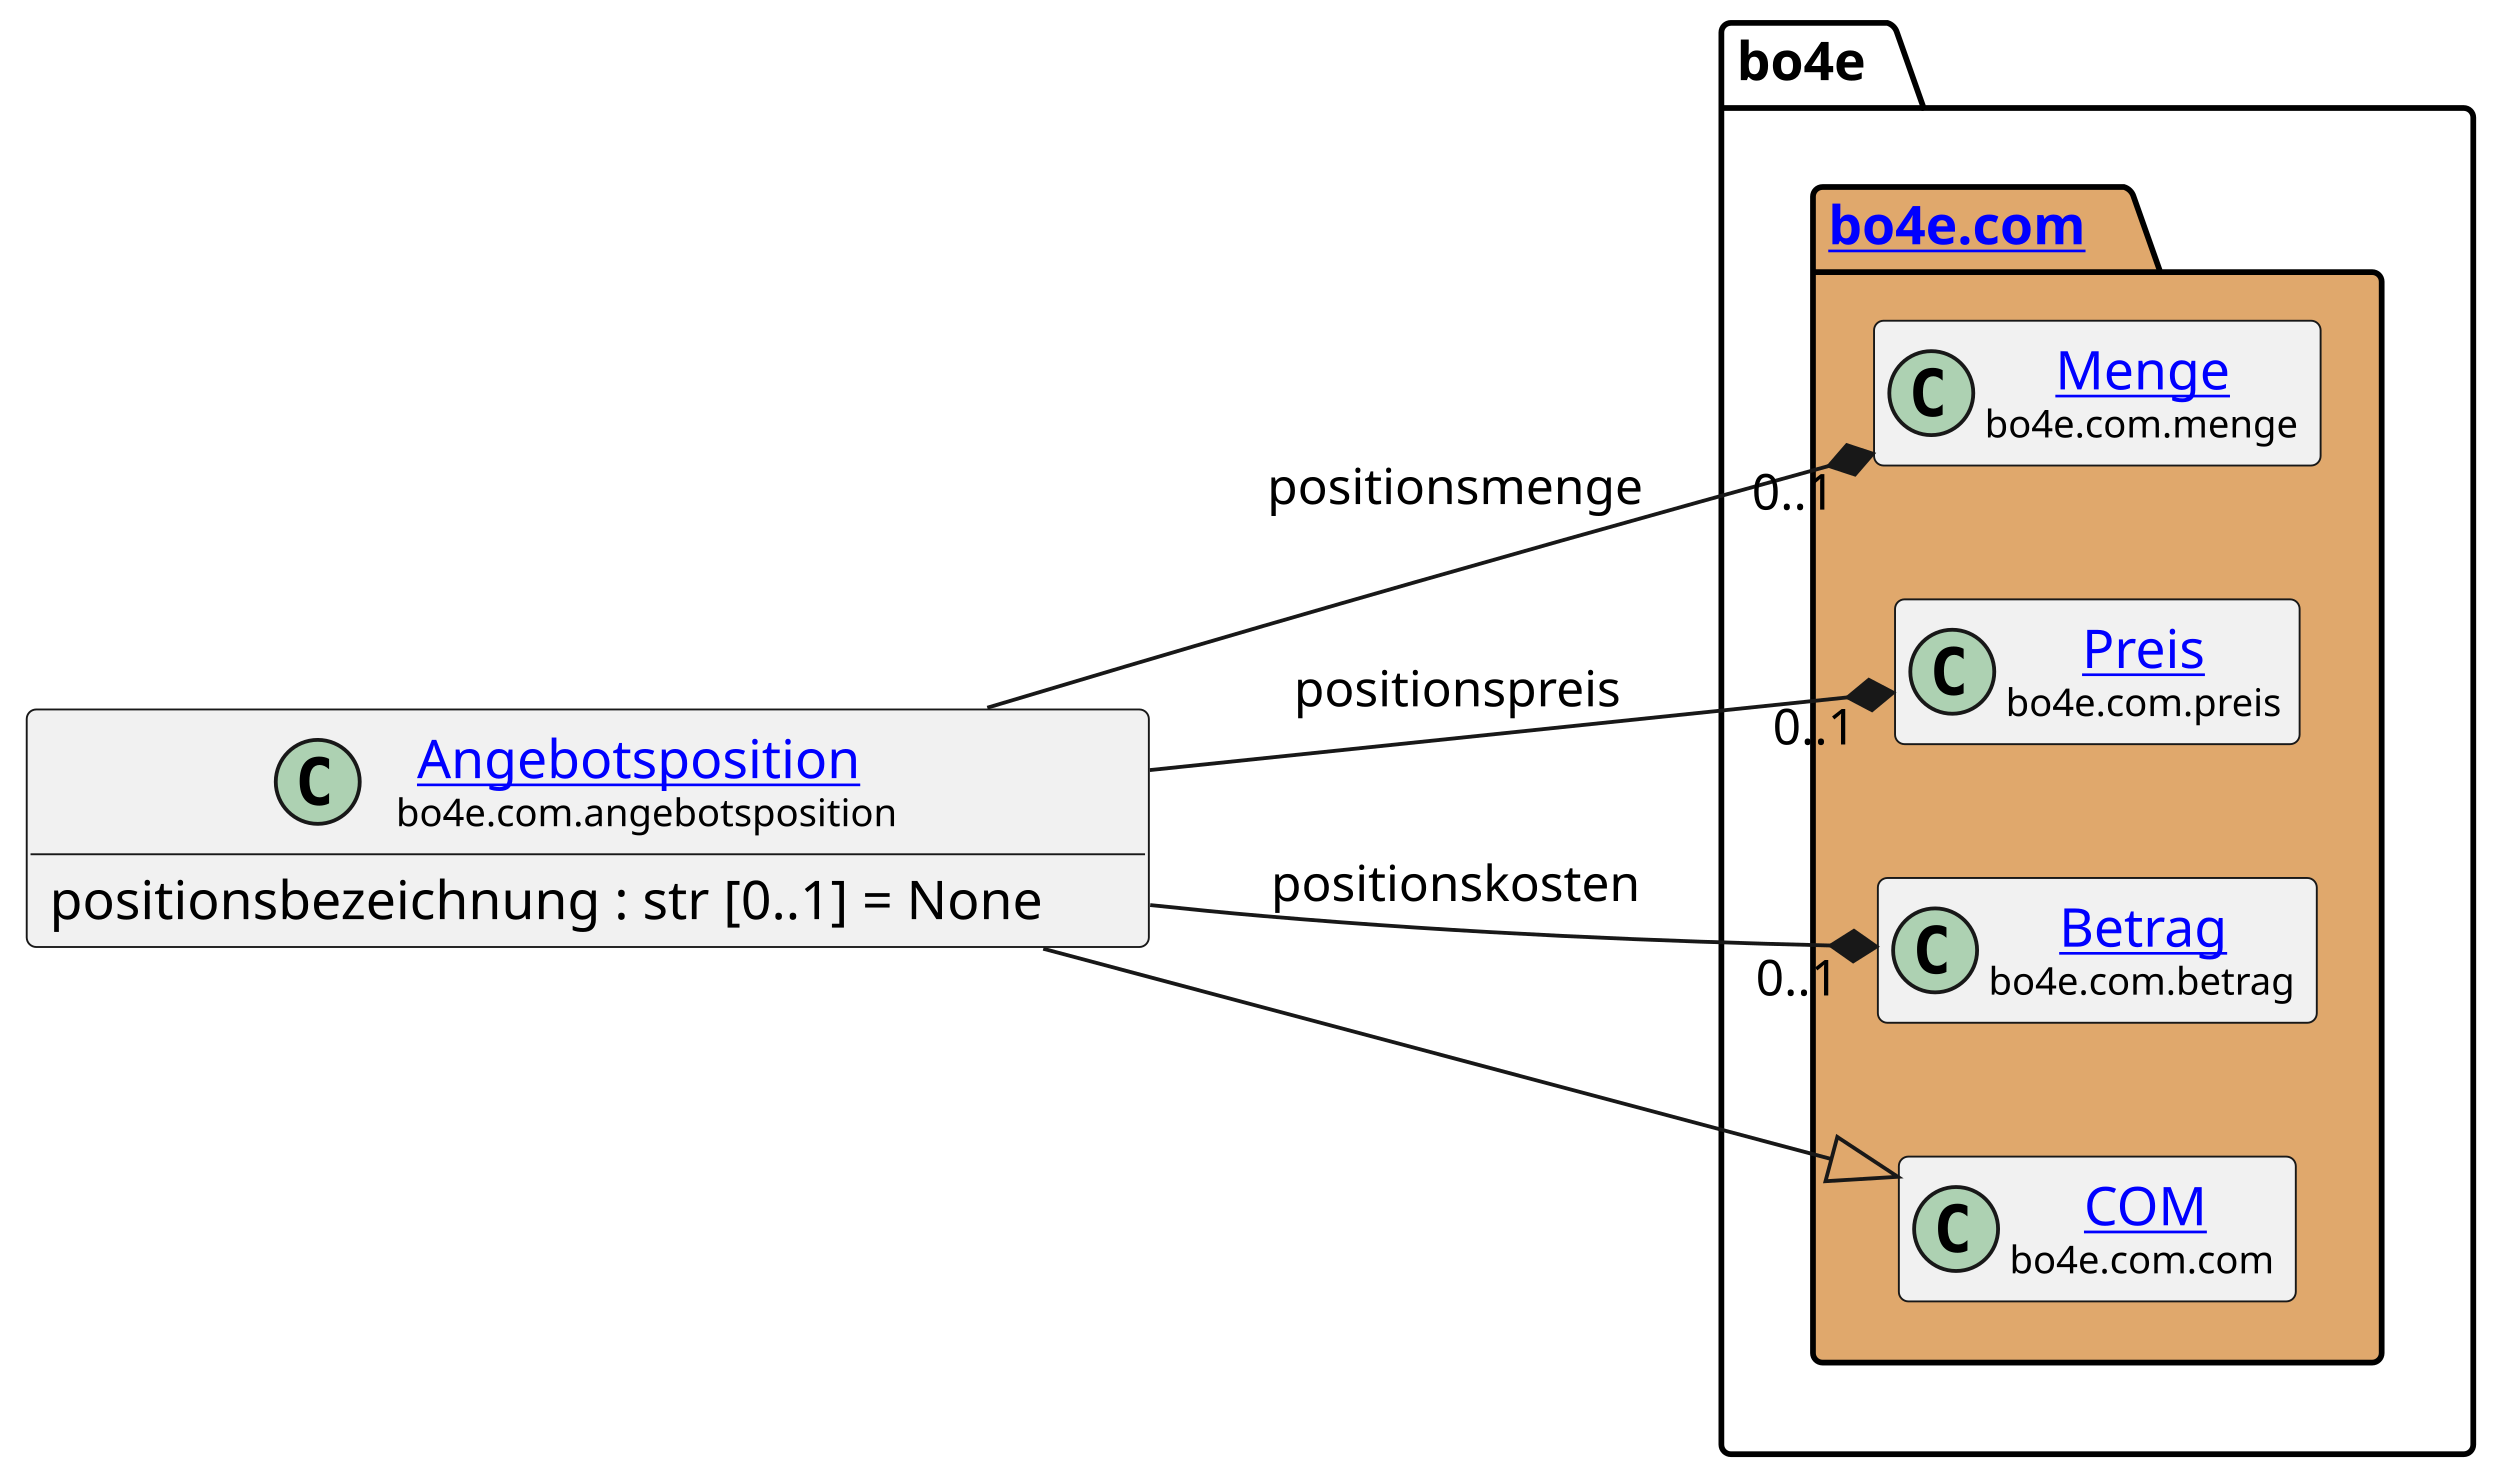
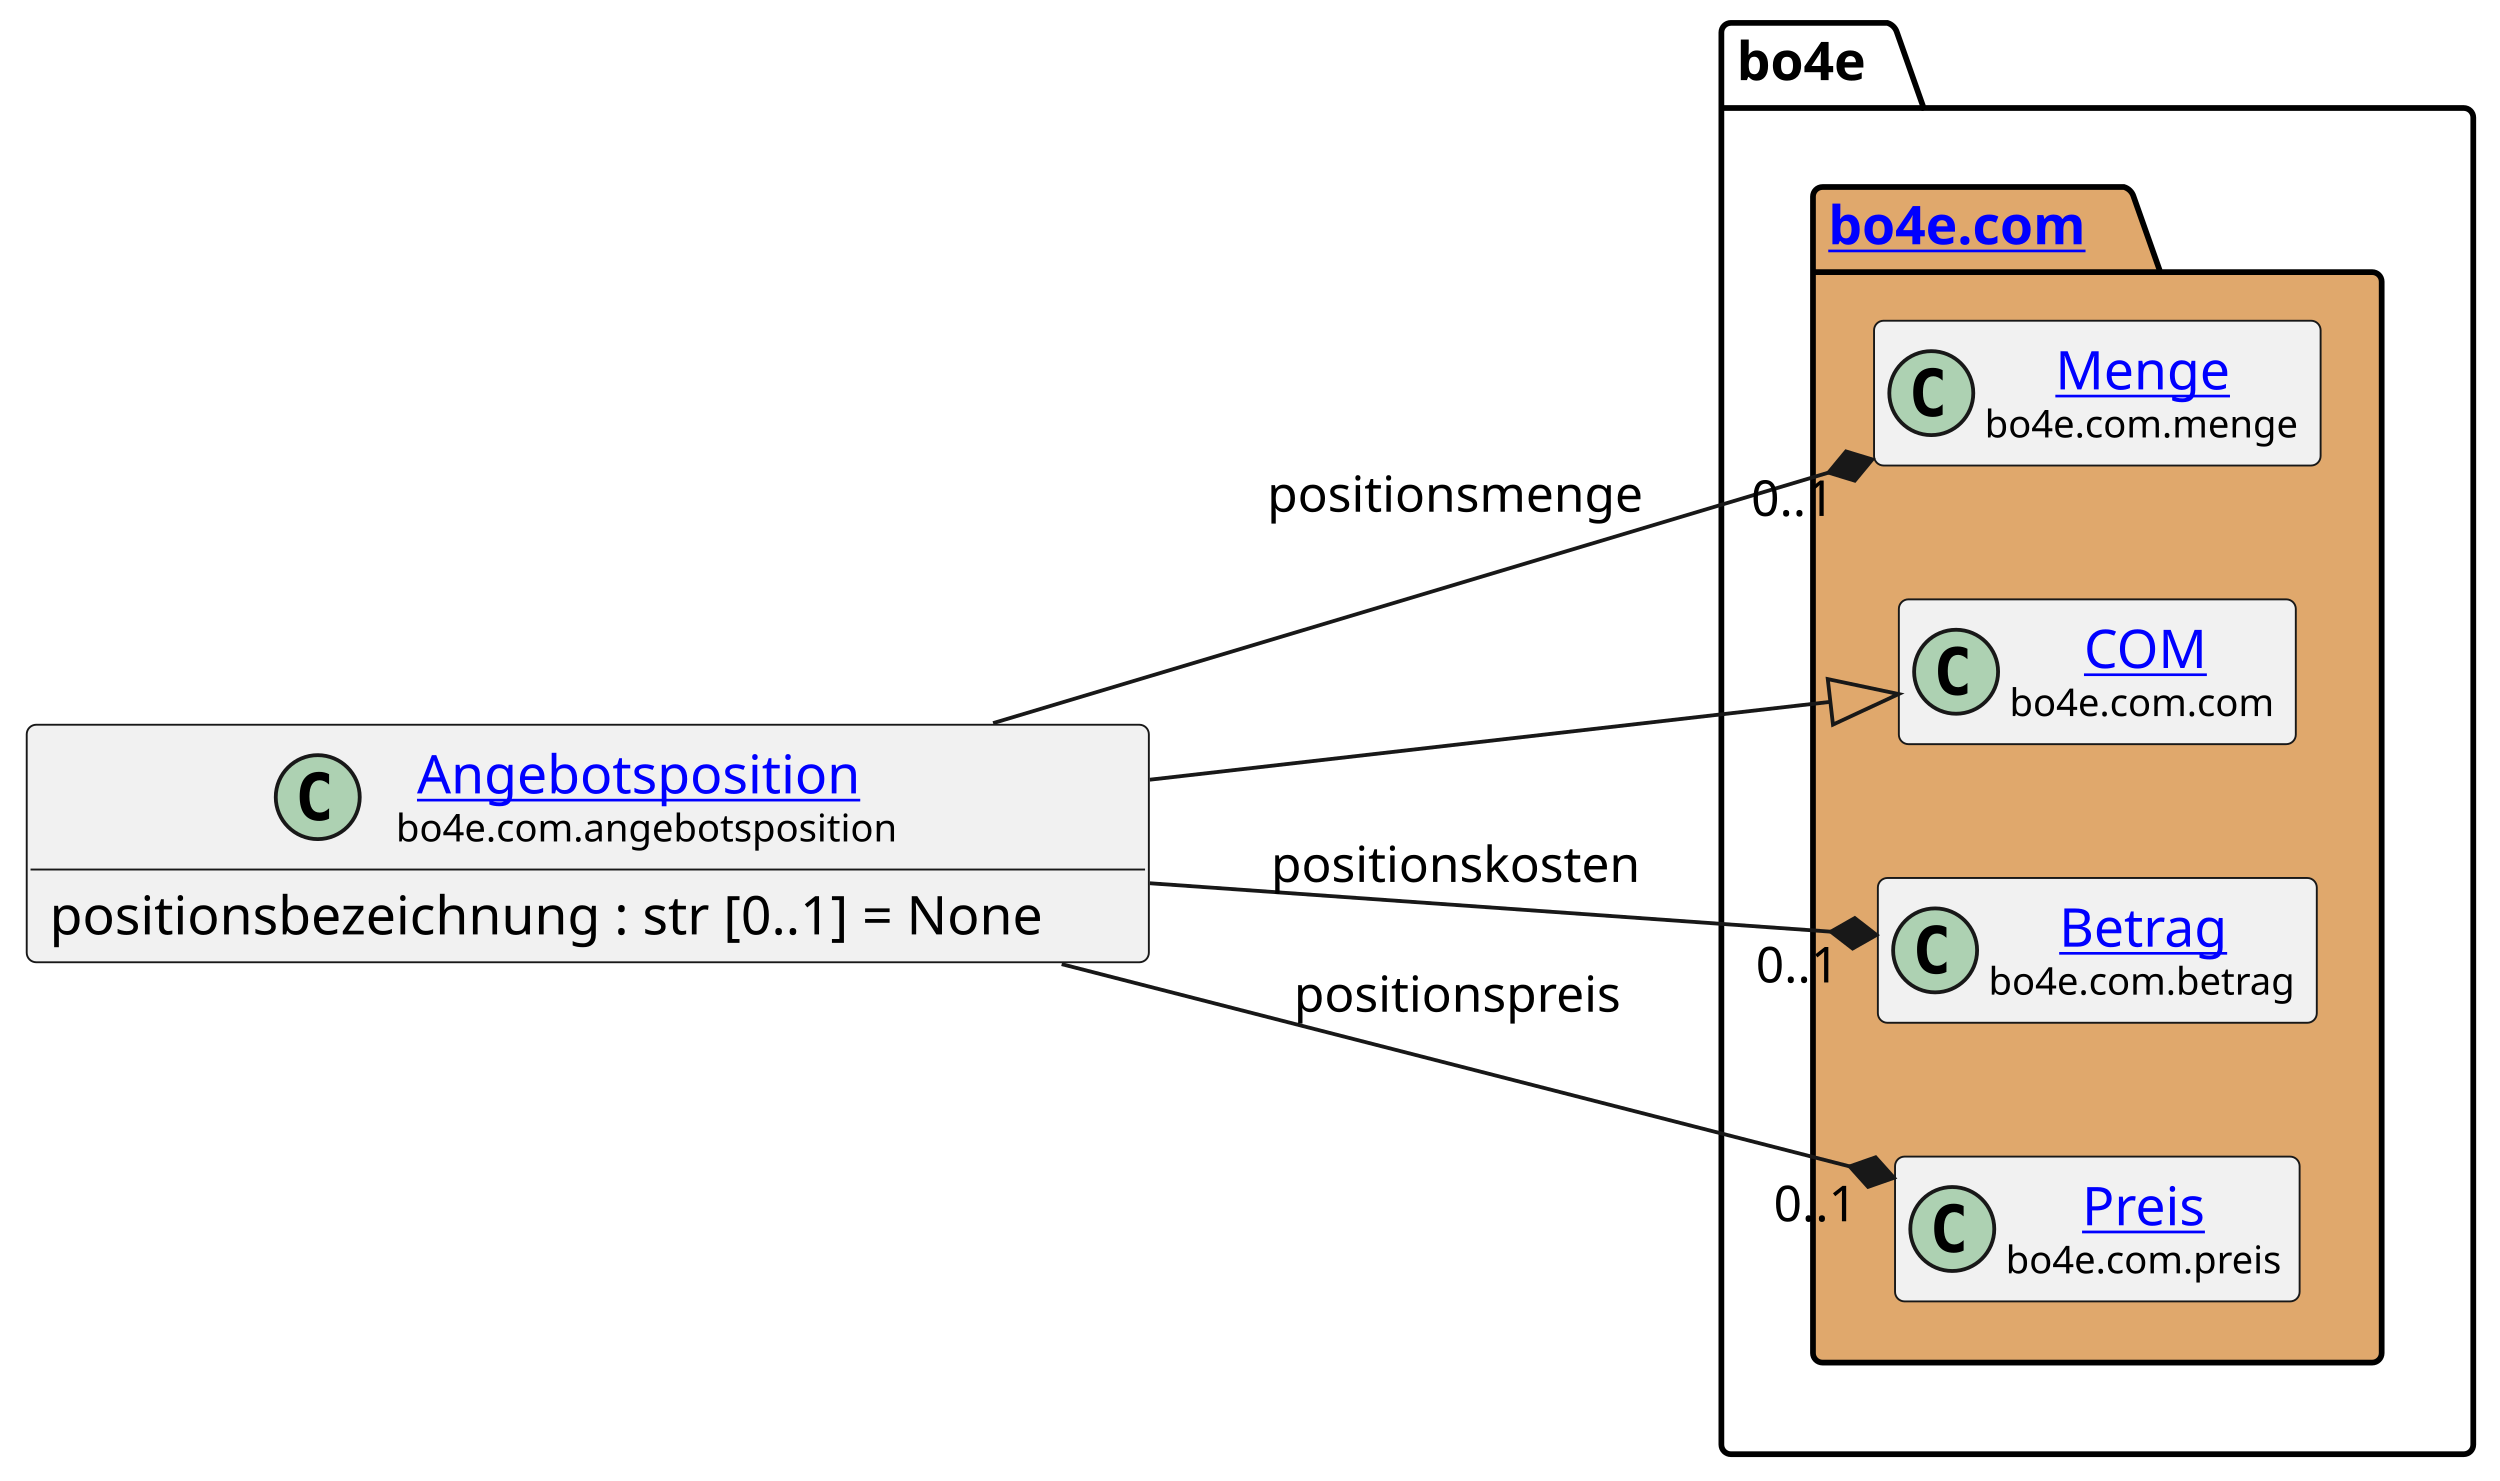
<svg xmlns="http://www.w3.org/2000/svg" xmlns:xlink="http://www.w3.org/1999/xlink" contentStyleType="text/css" height="388px" preserveAspectRatio="none" style="width:655px;height:388px;background:#FFFFFF;" version="1.1" viewBox="0 0 655 388" width="655px" zoomAndPan="magnify">
  <defs />
  <g>
    <g id="cluster_bo4e">
      <path d="M453.5,6 L494.5,6 A3.75,3.75 0 0 1 497,8.5 L504,28.297 L645.5,28.297 A2.5,2.5 0 0 1 648,30.797 L648,378.5 A2.5,2.5 0 0 1 645.5,381 L453.5,381 A2.5,2.5 0 0 1 451,378.5 L451,8.5 A2.5,2.5 0 0 1 453.5,6 " fill="none" style="stroke:#000000;stroke-width:1.5;" />
      <line style="stroke:#000000;stroke-width:1.5;" x1="451" x2="504" y1="28.297" y2="28.297" />
      <text fill="#000000" font-family="sans-serif" font-size="14" font-weight="bold" lengthAdjust="spacing" textLength="40" x="455" y="20.995">bo4e</text>
    </g>
    <g id="cluster_com">
      <path d="M477.5,49 L556.5,49 A3.75,3.75 0 0 1 559,51.5 L566,71.297 L621.5,71.297 A2.5,2.5 0 0 1 624,73.797 L624,354.5 A2.5,2.5 0 0 1 621.5,357 L477.5,357 A2.5,2.5 0 0 1 475,354.5 L475,51.5 A2.5,2.5 0 0 1 477.5,49 " fill="#E0A86C" style="stroke:#000000;stroke-width:1.5;" />
      <line style="stroke:#000000;stroke-width:1.5;" x1="475" x2="566" y1="71.297" y2="71.297" />
      <a href="https://bo4e.github.io/BO4E-python/latest/api/bo4e.com.html" target="_top" title="https://bo4e.github.io/BO4E-python/latest/api/bo4e.com.html" xlink:actuate="onRequest" xlink:href="https://bo4e.github.io/BO4E-python/latest/api/bo4e.com.html" xlink:show="new" xlink:title="https://bo4e.github.io/BO4E-python/latest/api/bo4e.com.html" xlink:type="simple">
        <text fill="#0000FF" font-family="sans-serif" font-size="14" font-weight="bold" lengthAdjust="spacing" text-decoration="underline" textLength="78" x="479" y="63.995">bo4e.com</text>
      </a>
    </g>
    <g id="elem_Menge">
      <rect codeLine="8" fill="#F1F1F1" height="37.938" id="Menge" rx="2.5" ry="2.5" style="stroke:#181818;stroke-width:0.5;" width="117" x="491" y="84.03" />
      <ellipse cx="506" cy="102.999" fill="#ADD1B2" rx="11" ry="11" style="stroke:#181818;stroke-width:1.0;" />
      <path d="M508.969,108.639 Q508.391,108.936 507.75,109.077 Q507.109,109.233 506.406,109.233 Q503.906,109.233 502.578,107.593 Q501.266,105.936 501.266,102.811 Q501.266,99.686 502.578,98.03 Q503.906,96.374 506.406,96.374 Q507.109,96.374 507.75,96.53 Q508.406,96.686 508.969,96.983 L508.969,99.702 Q508.344,99.124 507.75,98.858 Q507.156,98.577 506.531,98.577 Q505.188,98.577 504.5,99.655 Q503.812,100.718 503.812,102.811 Q503.812,104.905 504.5,105.983 Q505.188,107.046 506.531,107.046 Q507.156,107.046 507.75,106.78 Q508.344,106.499 508.969,105.921 L508.969,108.639 Z " fill="#000000" />
      <a href="https://bo4e.github.io/BO4E-python/latest/api/bo4e.com.html#bo4e.com.menge.Menge" target="_top" title="https://bo4e.github.io/BO4E-python/latest/api/bo4e.com.html#bo4e.com.menge.Menge" xlink:actuate="onRequest" xlink:href="https://bo4e.github.io/BO4E-python/latest/api/bo4e.com.html#bo4e.com.menge.Menge" xlink:show="new" xlink:title="https://bo4e.github.io/BO4E-python/latest/api/bo4e.com.html#bo4e.com.menge.Menge" xlink:type="simple">
        <text fill="#0000FF" font-family="sans-serif" font-size="14" lengthAdjust="spacing" text-decoration="underline" textLength="48" x="538.5" y="102.025">Menge</text>
      </a>
      <text fill="#000000" font-family="sans-serif" font-size="10" lengthAdjust="spacing" textLength="85" x="520" y="114.609">bo4e.com.menge</text>
    </g>
-     <g id="elem_Preis">
-       <rect codeLine="9" fill="#F1F1F1" height="37.938" id="Preis" rx="2.5" ry="2.5" style="stroke:#181818;stroke-width:0.5;" width="106" x="496.5" y="157.03" />
-       <ellipse cx="511.5" cy="175.999" fill="#ADD1B2" rx="11" ry="11" style="stroke:#181818;stroke-width:1.0;" />
-       <path d="M514.469,181.639 Q513.891,181.936 513.25,182.077 Q512.609,182.233 511.906,182.233 Q509.406,182.233 508.078,180.593 Q506.766,178.936 506.766,175.811 Q506.766,172.686 508.078,171.03 Q509.406,169.374 511.906,169.374 Q512.609,169.374 513.25,169.53 Q513.906,169.686 514.469,169.983 L514.469,172.702 Q513.844,172.124 513.25,171.858 Q512.656,171.577 512.031,171.577 Q510.688,171.577 510,172.655 Q509.312,173.718 509.312,175.811 Q509.312,177.905 510,178.983 Q510.688,180.046 512.031,180.046 Q512.656,180.046 513.25,179.78 Q513.844,179.499 514.469,178.921 L514.469,181.639 Z " fill="#000000" />
-       <a href="https://bo4e.github.io/BO4E-python/latest/api/bo4e.com.html#bo4e.com.preis.Preis" target="_top" title="https://bo4e.github.io/BO4E-python/latest/api/bo4e.com.html#bo4e.com.preis.Preis" xlink:actuate="onRequest" xlink:href="https://bo4e.github.io/BO4E-python/latest/api/bo4e.com.html#bo4e.com.preis.Preis" xlink:show="new" xlink:title="https://bo4e.github.io/BO4E-python/latest/api/bo4e.com.html#bo4e.com.preis.Preis" xlink:type="simple">
-         <text fill="#0000FF" font-family="sans-serif" font-size="14" lengthAdjust="spacing" text-decoration="underline" textLength="34" x="545.5" y="175.025">Preis</text>
+     <g id="elem_COM">
+       <rect codeLine="9" fill="#F1F1F1" height="37.938" id="COM" rx="2.5" ry="2.5" style="stroke:#181818;stroke-width:0.5;" width="104" x="497.5" y="157.03" />
+       <ellipse cx="512.5" cy="175.999" fill="#ADD1B2" rx="11" ry="11" style="stroke:#181818;stroke-width:1.0;" />
+       <path d="M515.469,181.639 Q514.891,181.936 514.25,182.077 Q513.609,182.233 512.906,182.233 Q510.406,182.233 509.078,180.593 Q507.766,178.936 507.766,175.811 Q507.766,172.686 509.078,171.03 Q510.406,169.374 512.906,169.374 Q513.609,169.374 514.25,169.53 Q514.906,169.686 515.469,169.983 L515.469,172.702 Q514.844,172.124 514.25,171.858 Q513.656,171.577 513.031,171.577 Q511.688,171.577 511,172.655 Q510.312,173.718 510.312,175.811 Q510.312,177.905 511,178.983 Q511.688,180.046 513.031,180.046 Q513.656,180.046 514.25,179.78 Q514.844,179.499 515.469,178.921 L515.469,181.639 Z " fill="#000000" />
+       <a href="https://bo4e.github.io/BO4E-python/latest/api/bo4e.com.html#bo4e.com.com.COM" target="_top" title="https://bo4e.github.io/BO4E-python/latest/api/bo4e.com.html#bo4e.com.com.COM" xlink:actuate="onRequest" xlink:href="https://bo4e.github.io/BO4E-python/latest/api/bo4e.com.html#bo4e.com.com.COM" xlink:show="new" xlink:title="https://bo4e.github.io/BO4E-python/latest/api/bo4e.com.html#bo4e.com.com.COM" xlink:type="simple">
+         <text fill="#0000FF" font-family="sans-serif" font-size="14" lengthAdjust="spacing" text-decoration="underline" textLength="33" x="546" y="175.025">COM</text>
      </a>
-       <text fill="#000000" font-family="sans-serif" font-size="10" lengthAdjust="spacing" textLength="74" x="525.5" y="187.609">bo4e.com.preis</text>
+       <text fill="#000000" font-family="sans-serif" font-size="10" lengthAdjust="spacing" textLength="72" x="526.5" y="187.609">bo4e.com.com</text>
    </g>
    <g id="elem_Betrag">
      <rect codeLine="10" fill="#F1F1F1" height="37.938" id="Betrag" rx="2.5" ry="2.5" style="stroke:#181818;stroke-width:0.5;" width="115" x="492" y="230.03" />
      <ellipse cx="507" cy="248.999" fill="#ADD1B2" rx="11" ry="11" style="stroke:#181818;stroke-width:1.0;" />
      <path d="M509.969,254.639 Q509.391,254.936 508.75,255.077 Q508.109,255.233 507.406,255.233 Q504.906,255.233 503.578,253.593 Q502.266,251.936 502.266,248.811 Q502.266,245.686 503.578,244.03 Q504.906,242.374 507.406,242.374 Q508.109,242.374 508.75,242.53 Q509.406,242.686 509.969,242.983 L509.969,245.702 Q509.344,245.124 508.75,244.858 Q508.156,244.577 507.531,244.577 Q506.188,244.577 505.5,245.655 Q504.812,246.718 504.812,248.811 Q504.812,250.905 505.5,251.983 Q506.188,253.046 507.531,253.046 Q508.156,253.046 508.75,252.78 Q509.344,252.499 509.969,251.921 L509.969,254.639 Z " fill="#000000" />
      <a href="https://bo4e.github.io/BO4E-python/latest/api/bo4e.com.html#bo4e.com.betrag.Betrag" target="_top" title="https://bo4e.github.io/BO4E-python/latest/api/bo4e.com.html#bo4e.com.betrag.Betrag" xlink:actuate="onRequest" xlink:href="https://bo4e.github.io/BO4E-python/latest/api/bo4e.com.html#bo4e.com.betrag.Betrag" xlink:show="new" xlink:title="https://bo4e.github.io/BO4E-python/latest/api/bo4e.com.html#bo4e.com.betrag.Betrag" xlink:type="simple">
        <text fill="#0000FF" font-family="sans-serif" font-size="14" lengthAdjust="spacing" text-decoration="underline" textLength="46" x="539.5" y="248.025">Betrag</text>
      </a>
      <text fill="#000000" font-family="sans-serif" font-size="10" lengthAdjust="spacing" textLength="83" x="521" y="260.609">bo4e.com.betrag</text>
    </g>
-     <g id="elem_COM">
-       <rect codeLine="11" fill="#F1F1F1" height="37.938" id="COM" rx="2.5" ry="2.5" style="stroke:#181818;stroke-width:0.5;" width="104" x="497.5" y="303.03" />
-       <ellipse cx="512.5" cy="321.999" fill="#ADD1B2" rx="11" ry="11" style="stroke:#181818;stroke-width:1.0;" />
-       <path d="M515.469,327.639 Q514.891,327.936 514.25,328.077 Q513.609,328.233 512.906,328.233 Q510.406,328.233 509.078,326.592 Q507.766,324.936 507.766,321.811 Q507.766,318.686 509.078,317.03 Q510.406,315.374 512.906,315.374 Q513.609,315.374 514.25,315.53 Q514.906,315.686 515.469,315.983 L515.469,318.702 Q514.844,318.124 514.25,317.858 Q513.656,317.577 513.031,317.577 Q511.688,317.577 511,318.655 Q510.312,319.717 510.312,321.811 Q510.312,323.905 511,324.983 Q511.688,326.046 513.031,326.046 Q513.656,326.046 514.25,325.78 Q514.844,325.499 515.469,324.921 L515.469,327.639 Z " fill="#000000" />
-       <a href="https://bo4e.github.io/BO4E-python/latest/api/bo4e.com.html#bo4e.com.com.COM" target="_top" title="https://bo4e.github.io/BO4E-python/latest/api/bo4e.com.html#bo4e.com.com.COM" xlink:actuate="onRequest" xlink:href="https://bo4e.github.io/BO4E-python/latest/api/bo4e.com.html#bo4e.com.com.COM" xlink:show="new" xlink:title="https://bo4e.github.io/BO4E-python/latest/api/bo4e.com.html#bo4e.com.com.COM" xlink:type="simple">
-         <text fill="#0000FF" font-family="sans-serif" font-size="14" lengthAdjust="spacing" text-decoration="underline" textLength="33" x="546" y="321.025">COM</text>
+     <g id="elem_Preis">
+       <rect codeLine="11" fill="#F1F1F1" height="37.938" id="Preis" rx="2.5" ry="2.5" style="stroke:#181818;stroke-width:0.5;" width="106" x="496.5" y="303.03" />
+       <ellipse cx="511.5" cy="321.999" fill="#ADD1B2" rx="11" ry="11" style="stroke:#181818;stroke-width:1.0;" />
+       <path d="M514.469,327.639 Q513.891,327.936 513.25,328.077 Q512.609,328.233 511.906,328.233 Q509.406,328.233 508.078,326.592 Q506.766,324.936 506.766,321.811 Q506.766,318.686 508.078,317.03 Q509.406,315.374 511.906,315.374 Q512.609,315.374 513.25,315.53 Q513.906,315.686 514.469,315.983 L514.469,318.702 Q513.844,318.124 513.25,317.858 Q512.656,317.577 512.031,317.577 Q510.688,317.577 510,318.655 Q509.312,319.717 509.312,321.811 Q509.312,323.905 510,324.983 Q510.688,326.046 512.031,326.046 Q512.656,326.046 513.25,325.78 Q513.844,325.499 514.469,324.921 L514.469,327.639 Z " fill="#000000" />
+       <a href="https://bo4e.github.io/BO4E-python/latest/api/bo4e.com.html#bo4e.com.preis.Preis" target="_top" title="https://bo4e.github.io/BO4E-python/latest/api/bo4e.com.html#bo4e.com.preis.Preis" xlink:actuate="onRequest" xlink:href="https://bo4e.github.io/BO4E-python/latest/api/bo4e.com.html#bo4e.com.preis.Preis" xlink:show="new" xlink:title="https://bo4e.github.io/BO4E-python/latest/api/bo4e.com.html#bo4e.com.preis.Preis" xlink:type="simple">
+         <text fill="#0000FF" font-family="sans-serif" font-size="14" lengthAdjust="spacing" text-decoration="underline" textLength="34" x="545.5" y="321.025">Preis</text>
      </a>
-       <text fill="#000000" font-family="sans-serif" font-size="10" lengthAdjust="spacing" textLength="72" x="526.5" y="333.609">bo4e.com.com</text>
+       <text fill="#000000" font-family="sans-serif" font-size="10" lengthAdjust="spacing" textLength="74" x="525.5" y="333.609">bo4e.com.preis</text>
    </g>
    <g id="elem_Angebotsposition">
-       <rect codeLine="3" fill="#F1F1F1" height="62.234" id="Angebotsposition" rx="2.5" ry="2.5" style="stroke:#181818;stroke-width:0.5;" width="294" x="7" y="185.88" />
-       <ellipse cx="83.25" cy="204.849" fill="#ADD1B2" rx="11" ry="11" style="stroke:#181818;stroke-width:1.0;" />
-       <path d="M86.219,210.489 Q85.641,210.786 85,210.927 Q84.359,211.083 83.656,211.083 Q81.156,211.083 79.828,209.442 Q78.516,207.786 78.516,204.661 Q78.516,201.536 79.828,199.88 Q81.156,198.224 83.656,198.224 Q84.359,198.224 85,198.38 Q85.656,198.536 86.219,198.833 L86.219,201.552 Q85.594,200.974 85,200.708 Q84.406,200.427 83.781,200.427 Q82.438,200.427 81.75,201.505 Q81.062,202.567 81.062,204.661 Q81.062,206.755 81.75,207.833 Q82.438,208.896 83.781,208.896 Q84.406,208.896 85,208.63 Q85.594,208.349 86.219,207.771 L86.219,210.489 Z " fill="#000000" />
+       <rect codeLine="3" fill="#F1F1F1" height="62.234" id="Angebotsposition" rx="2.5" ry="2.5" style="stroke:#181818;stroke-width:0.5;" width="294" x="7" y="189.88" />
+       <ellipse cx="83.25" cy="208.849" fill="#ADD1B2" rx="11" ry="11" style="stroke:#181818;stroke-width:1.0;" />
+       <path d="M86.219,214.489 Q85.641,214.786 85,214.927 Q84.359,215.083 83.656,215.083 Q81.156,215.083 79.828,213.442 Q78.516,211.786 78.516,208.661 Q78.516,205.536 79.828,203.88 Q81.156,202.224 83.656,202.224 Q84.359,202.224 85,202.38 Q85.656,202.536 86.219,202.833 L86.219,205.552 Q85.594,204.974 85,204.708 Q84.406,204.427 83.781,204.427 Q82.438,204.427 81.75,205.505 Q81.062,206.567 81.062,208.661 Q81.062,210.755 81.75,211.833 Q82.438,212.896 83.781,212.896 Q84.406,212.896 85,212.63 Q85.594,212.349 86.219,211.771 L86.219,214.489 Z " fill="#000000" />
      <a href="https://bo4e.github.io/BO4E-python/latest/api/bo4e.com.html#bo4e.com.angebotsposition.Angebotsposition" target="_top" title="https://bo4e.github.io/BO4E-python/latest/api/bo4e.com.html#bo4e.com.angebotsposition.Angebotsposition" xlink:actuate="onRequest" xlink:href="https://bo4e.github.io/BO4E-python/latest/api/bo4e.com.html#bo4e.com.angebotsposition.Angebotsposition" xlink:show="new" xlink:title="https://bo4e.github.io/BO4E-python/latest/api/bo4e.com.html#bo4e.com.angebotsposition.Angebotsposition" xlink:type="simple">
-         <text fill="#0000FF" font-family="sans-serif" font-size="14" lengthAdjust="spacing" text-decoration="underline" textLength="122" x="109.25" y="203.875">Angebotsposition</text>
+         <text fill="#0000FF" font-family="sans-serif" font-size="14" lengthAdjust="spacing" text-decoration="underline" textLength="122" x="109.25" y="207.875">Angebotsposition</text>
      </a>
-       <text fill="#000000" font-family="sans-serif" font-size="10" lengthAdjust="spacing" textLength="133" x="103.75" y="216.459">bo4e.com.angebotsposition</text>
-       <line style="stroke:#181818;stroke-width:0.5;" x1="8" x2="300" y1="223.817" y2="223.817" />
-       <text fill="#000000" font-family="sans-serif" font-size="14" lengthAdjust="spacing" textLength="282" x="13" y="240.813">positionsbezeichnung : str [0..1] = None</text>
+       <text fill="#000000" font-family="sans-serif" font-size="10" lengthAdjust="spacing" textLength="133" x="103.75" y="220.459">bo4e.com.angebotsposition</text>
+       <line style="stroke:#181818;stroke-width:0.5;" x1="8" x2="300" y1="227.817" y2="227.817" />
+       <text fill="#000000" font-family="sans-serif" font-size="14" lengthAdjust="spacing" textLength="282" x="13" y="244.813">positionsbezeichnung : str [0..1] = None</text>
    </g>
    <g id="link_Angebotsposition_COM">
-       <path codeLine="14" d="M273.33,248.57 C348.02,268.51 423.348,288.61 479.828,303.68 " fill="none" id="Angebotsposition-to-COM" style="stroke:#181818;stroke-width:1.0;" />
-       <polygon fill="none" points="497.22,308.32,481.375,297.882,478.282,309.477,497.22,308.32" style="stroke:#181818;stroke-width:1.0;" />
+       <path codeLine="14" d="M301.25,204.28 C370.11,196.4 429.946,189.554 479.556,183.884 " fill="none" id="Angebotsposition-to-COM" style="stroke:#181818;stroke-width:1.0;" />
+       <polygon fill="none" points="497.44,181.84,478.875,177.923,480.238,189.845,497.44,181.84" style="stroke:#181818;stroke-width:1.0;" />
    </g>
    <g id="link_Angebotsposition_Preis">
-       <path codeLine="15" d="M301.25,201.76 C369.45,194.66 434.414,187.883 484.075,182.713 " fill="none" id="Angebotsposition-to-Preis" style="stroke:#181818;stroke-width:1.0;" />
-       <polygon fill="#181818" points="496.01,181.47,489.628,178.113,484.075,182.713,490.456,186.07,496.01,181.47" style="stroke:#181818;stroke-width:1.0;" />
-       <text fill="#000000" font-family="sans-serif" font-size="13" lengthAdjust="spacing" textLength="88" x="339" y="185.067">positionspreis</text>
-       <text fill="#000000" font-family="sans-serif" font-size="13" lengthAdjust="spacing" textLength="24" x="464.438" y="195.044">0..1</text>
+       <path codeLine="15" d="M278.16,252.61 C351.54,271.45 429.256,291.398 484.606,305.598 " fill="none" id="Angebotsposition-to-Preis" style="stroke:#181818;stroke-width:1.0;" />
+       <polygon fill="#181818" points="496.23,308.58,491.412,303.214,484.606,305.598,489.424,310.964,496.23,308.58" style="stroke:#181818;stroke-width:1.0;" />
+       <text fill="#000000" font-family="sans-serif" font-size="13" lengthAdjust="spacing" textLength="88" x="339" y="265.067">positionspreis</text>
+       <text fill="#000000" font-family="sans-serif" font-size="13" lengthAdjust="spacing" textLength="24" x="464.683" y="319.97">0..1</text>
    </g>
    <g id="link_Angebotsposition_Menge">
-       <path codeLine="16" d="M258.67,185.42 C282.41,178.29 307.56,170.82 331,164 C385.04,148.29 435.275,134.22 479.145,122.08 " fill="none" id="Angebotsposition-to-Menge" style="stroke:#181818;stroke-width:1.0;" />
-       <polygon fill="#181818" points="490.71,118.88,483.861,116.625,479.145,122.08,485.994,124.335,490.71,118.88" style="stroke:#181818;stroke-width:1.0;" />
-       <text fill="#000000" font-family="sans-serif" font-size="13" lengthAdjust="spacing" textLength="102" x="332" y="132.067">positionsmenge</text>
-       <text fill="#000000" font-family="sans-serif" font-size="13" lengthAdjust="spacing" textLength="24" x="458.967" y="133.512">0..1</text>
+       <path codeLine="16" d="M260.19,189.46 C334.07,167.3 418.615,141.946 479.055,123.826 " fill="none" id="Angebotsposition-to-Menge" style="stroke:#181818;stroke-width:1.0;" />
+       <polygon fill="#181818" points="490.55,120.38,483.654,118.272,479.055,123.826,485.951,125.935,490.55,120.38" style="stroke:#181818;stroke-width:1.0;" />
+       <text fill="#000000" font-family="sans-serif" font-size="13" lengthAdjust="spacing" textLength="102" x="332" y="134.067">positionsmenge</text>
+       <text fill="#000000" font-family="sans-serif" font-size="13" lengthAdjust="spacing" textLength="24" x="458.79" y="135.175">0..1</text>
    </g>
    <g id="link_Angebotsposition_Betrag">
-       <path codeLine="17" d="M301.35,237.13 C311.37,238.2 321.33,239.17 331,240 C385.41,244.67 435.694,246.645 479.634,247.725 " fill="none" id="Angebotsposition-to-Betrag" style="stroke:#181818;stroke-width:1.0;" />
-       <polygon fill="#181818" points="491.63,248.02,485.73,243.874,479.634,247.725,485.534,251.871,491.63,248.02" style="stroke:#181818;stroke-width:1.0;" />
-       <text fill="#000000" font-family="sans-serif" font-size="13" lengthAdjust="spacing" textLength="100" x="333" y="236.067">positionskosten</text>
-       <text fill="#000000" font-family="sans-serif" font-size="13" lengthAdjust="spacing" textLength="24" x="459.988" y="260.807">0..1</text>
+       <path codeLine="17" d="M301.25,231.41 C367.49,236.12 429.95,240.57 479.68,244.1 " fill="none" id="Angebotsposition-to-Betrag" style="stroke:#181818;stroke-width:1.0;" />
+       <polygon fill="#181818" points="491.65,244.95,485.948,240.535,479.68,244.1,485.382,248.515,491.65,244.95" style="stroke:#181818;stroke-width:1.0;" />
+       <text fill="#000000" font-family="sans-serif" font-size="13" lengthAdjust="spacing" textLength="100" x="333" y="231.067">positionskosten</text>
+       <text fill="#000000" font-family="sans-serif" font-size="13" lengthAdjust="spacing" textLength="24" x="460.01" y="257.402">0..1</text>
    </g>
  </g>
</svg>
